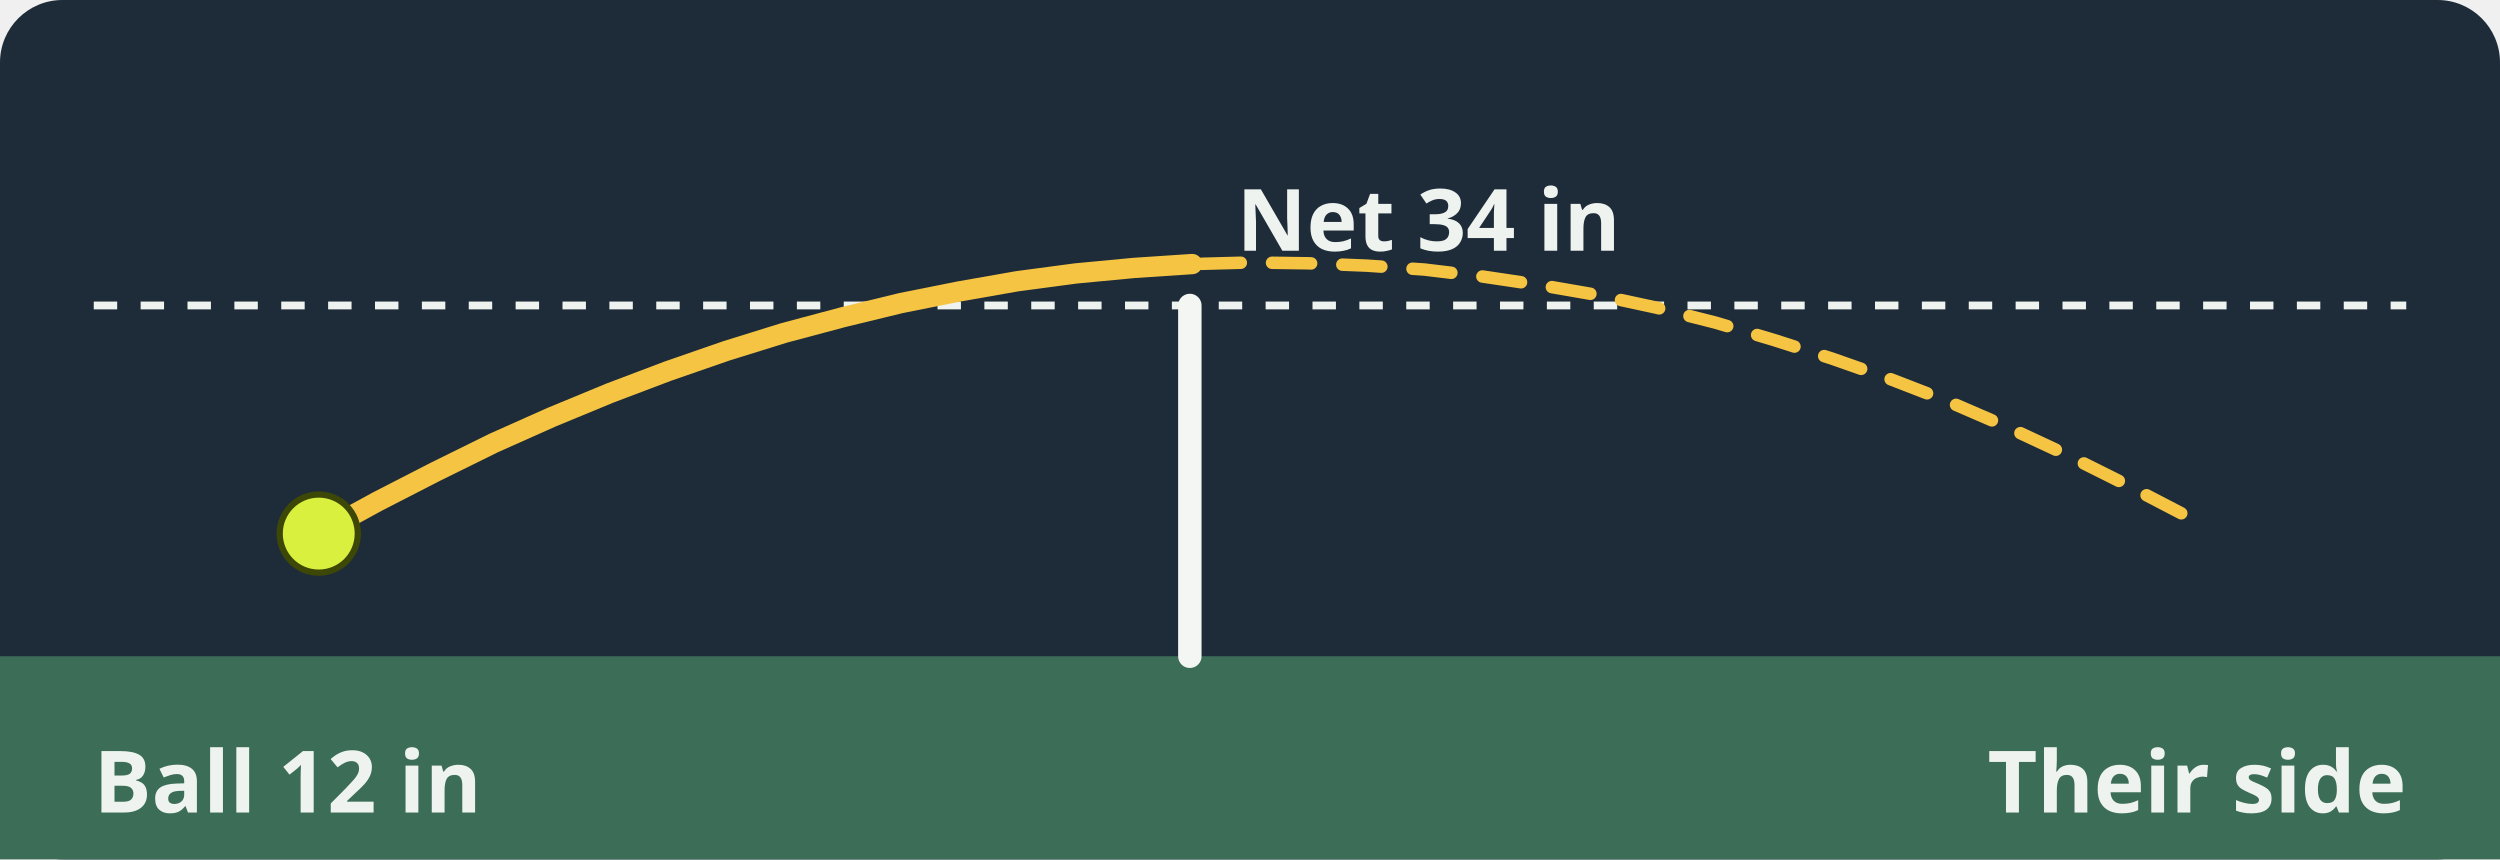
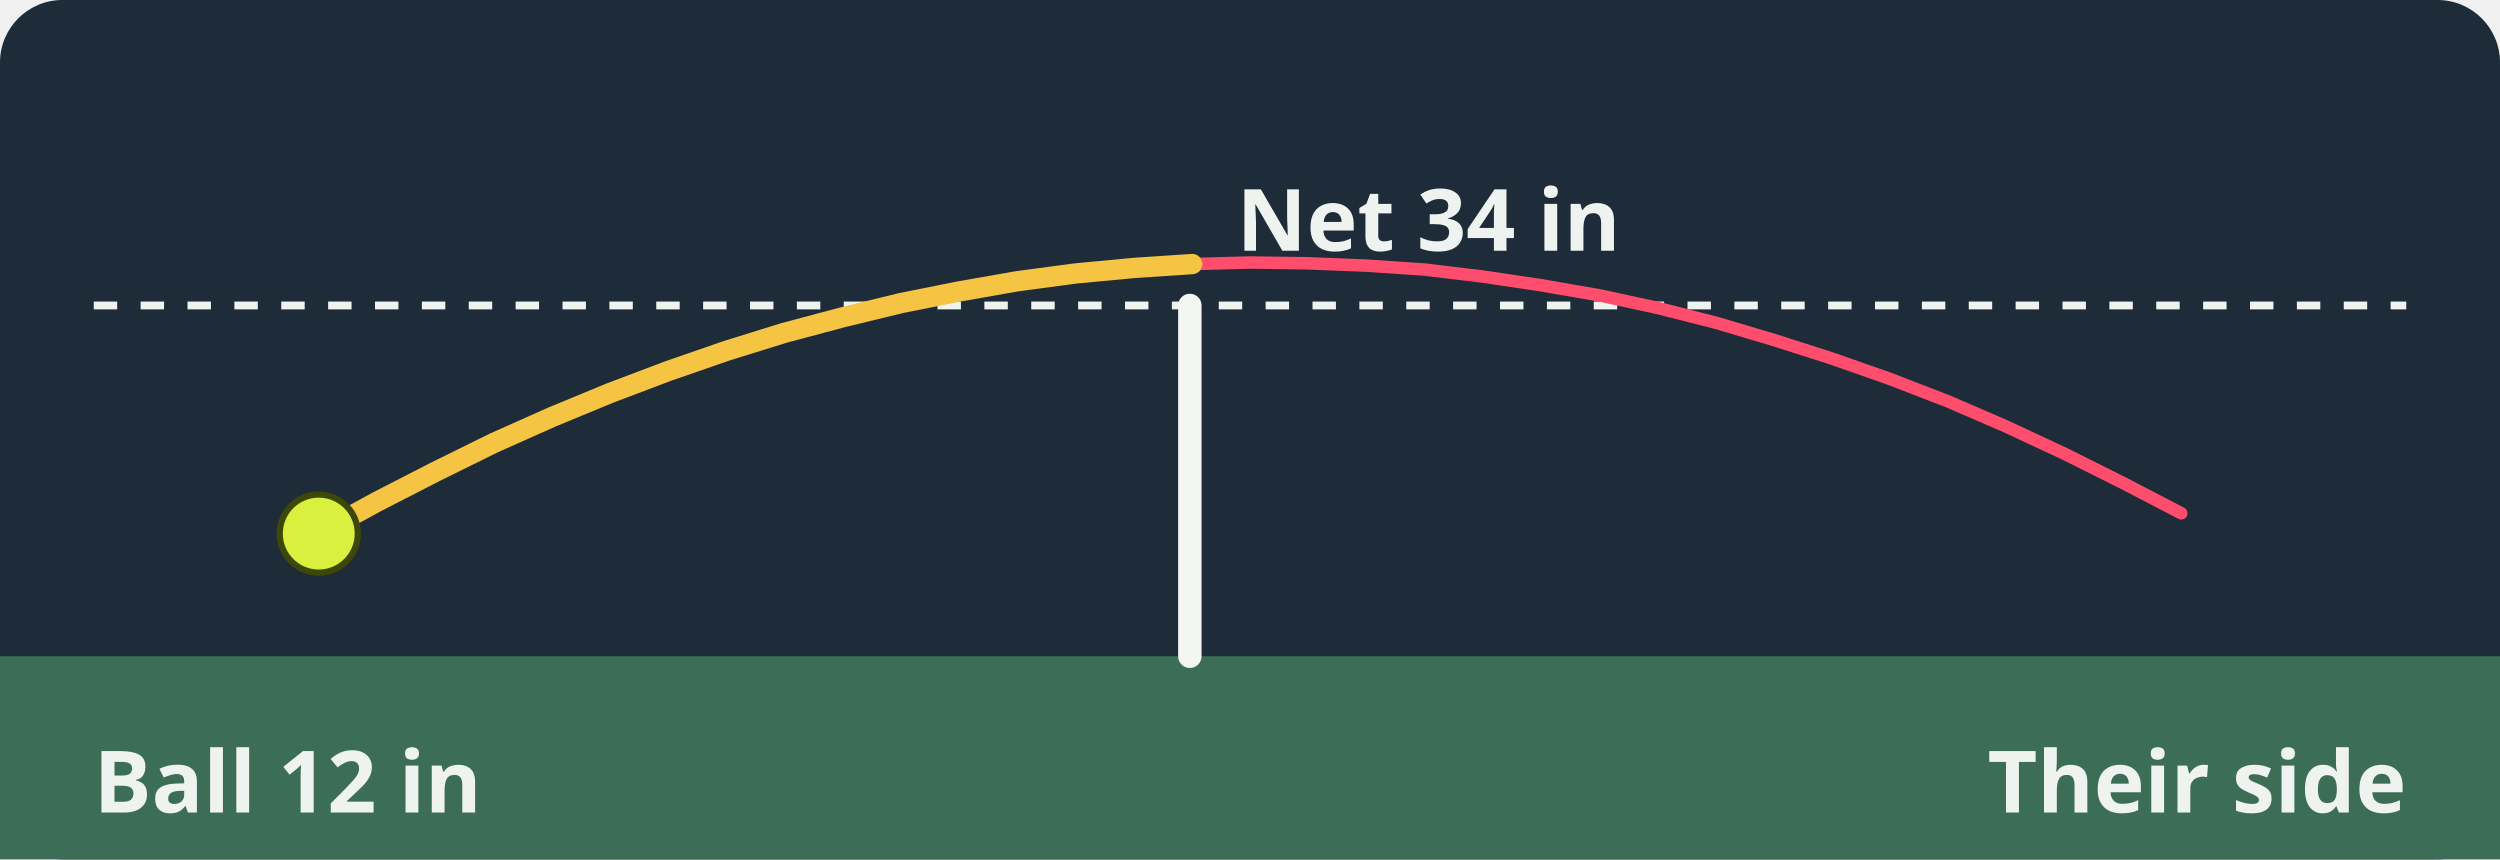
<svg xmlns="http://www.w3.org/2000/svg" class="piq-svg piq-side" viewBox="0 0 320 110" role="img" aria-label="Side view of ball height versus the net">
  <style>
.piq-svg{font-family:"Barlow Semi Condensed", "Barlow", system-ui, sans-serif}
.piq-backdrop{fill:#1E2B38}
.piq-surround{fill:#3B6D57}
.piq-surface{fill:#2D5F8E}
.piq-kitchen{fill:#27527D}
.piq-line{fill:#EEF3EF;stroke:#EEF3EF;stroke-width:.6}
.piq-td-line{stroke:#EEF3EF;fill:none}
.piq-net-mesh{fill:rgba(12, 18, 24, 0.42)}
.piq-net-tape{fill:#F4F6F4}
.piq-net-post{stroke:#12171D;stroke-linecap:round}
.piq-td-net{stroke:#F4F6F4;stroke-linecap:round}
.piq-player-us{fill:#F3F2EC;stroke:#1B2A3A;stroke-width:.8}
.piq-player-them{fill:#E8703E;stroke:#5E2410;stroke-width:.8}
.piq-arm-us{stroke:#F3F2EC;fill:none}
.piq-arm-them{stroke:#E8703E;fill:none}
.piq-label-us{fill:#1B2A3A;font-weight:600;font-size:12px}
.piq-label-them{fill:#3B1405;font-weight:600;font-size:12px}
.piq-paddle{fill:#12171D}
.piq-ball{fill:#D9F03E;stroke:#3D4806;stroke-width:.8}
.piq-ball-shadow{fill:rgba(0, 0, 0, 0.38)}
.piq-stalk{stroke:rgba(255, 255, 255, 0.8);stroke-width:1.2;stroke-dasharray:3 3;fill:none}
.piq-tick{stroke:#FFFFFF;stroke-width:2.4;stroke-linecap:round}
.piq-path{stroke:#F5C443;fill:none;stroke-linecap:round}
- .piq-path-far{stroke-dasharray:5 4}
+ .piq-path-far{stroke:#FF4D6D;stroke-linejoin:round}
+ .piq-path-casing{stroke:rgba(8, 14, 22, 0.6);fill:none;stroke-linecap:round;stroke-linejoin:round}
.piq-answer{stroke:#5FE3A8;fill:none;stroke-width:3;stroke-linecap:round}
.piq-answer-zone{fill:rgba(95, 227, 168, 0.3);stroke:#5FE3A8;stroke-width:1.2;stroke-dasharray:4 3}
.piq-arrowhead{fill:#5FE3A8}
.piq-fov{fill:rgba(255, 255, 255, 0.2)}
.piq-cam{fill:#FFFFFF;stroke:#1E2B38;stroke-width:1}
.piq-annot{fill:#EEF3EF;font-weight:600;font-size:11px}
.piq-annot-line{stroke:#EEF3EF;fill:none}
.piq-reveal{opacity:0;transition:opacity .25s ease}
.is-revealed .piq-reveal,.piq-reveal.is-on{opacity:1}
@media (prefers-reduced-motion: reduce){.piq-reveal{transition:none}}
</style>
  <rect class="piq-backdrop" x="0" y="0" width="320" height="110" rx="8" />
  <rect class="piq-surround" x="0" y="84" width="320" height="26" />
  <line class="piq-annot-line" x1="12" y1="39.1" x2="308" y2="39.1" stroke-width="1" stroke-dasharray="3 3" />
  <line class="piq-td-net" x1="152.3" y1="84" x2="152.3" y2="39.1" stroke-width="3" />
  <polyline class="piq-path piq-path-far" stroke-width="1.6" points="279.2,65.7 271.7,61.8 264.3,58.1 256.8,54.6 249.4,51.4 241.9,48.5 234.5,45.9 227,43.5 219.6,41.3 212.1,39.4 204.7,37.8 197.2,36.5 189.8,35.4 182.3,34.5 174.9,34 167.4,33.7 160,33.6 152.6,33.8" />
  <polyline class="piq-path" stroke-width="2.6" points="152.6,33.8 145.1,34.3 137.7,35 130.2,36 122.8,37.3 115.3,38.8 107.9,40.6 100.4,42.6 93,44.9 85.5,47.5 78.1,50.3 70.6,53.4 63.2,56.7 55.7,60.4 48.3,64.2 40.8,68.3" />
  <circle class="piq-ball" cx="40.8" cy="68.3" r="5" />
  <text class="piq-annot" x="158.3" y="32.1">Net 34 in</text>
  <text class="piq-annot" x="12" y="104">Ball 12 in</text>
  <text class="piq-annot" x="308" y="104" text-anchor="end">Their side</text>
</svg>
